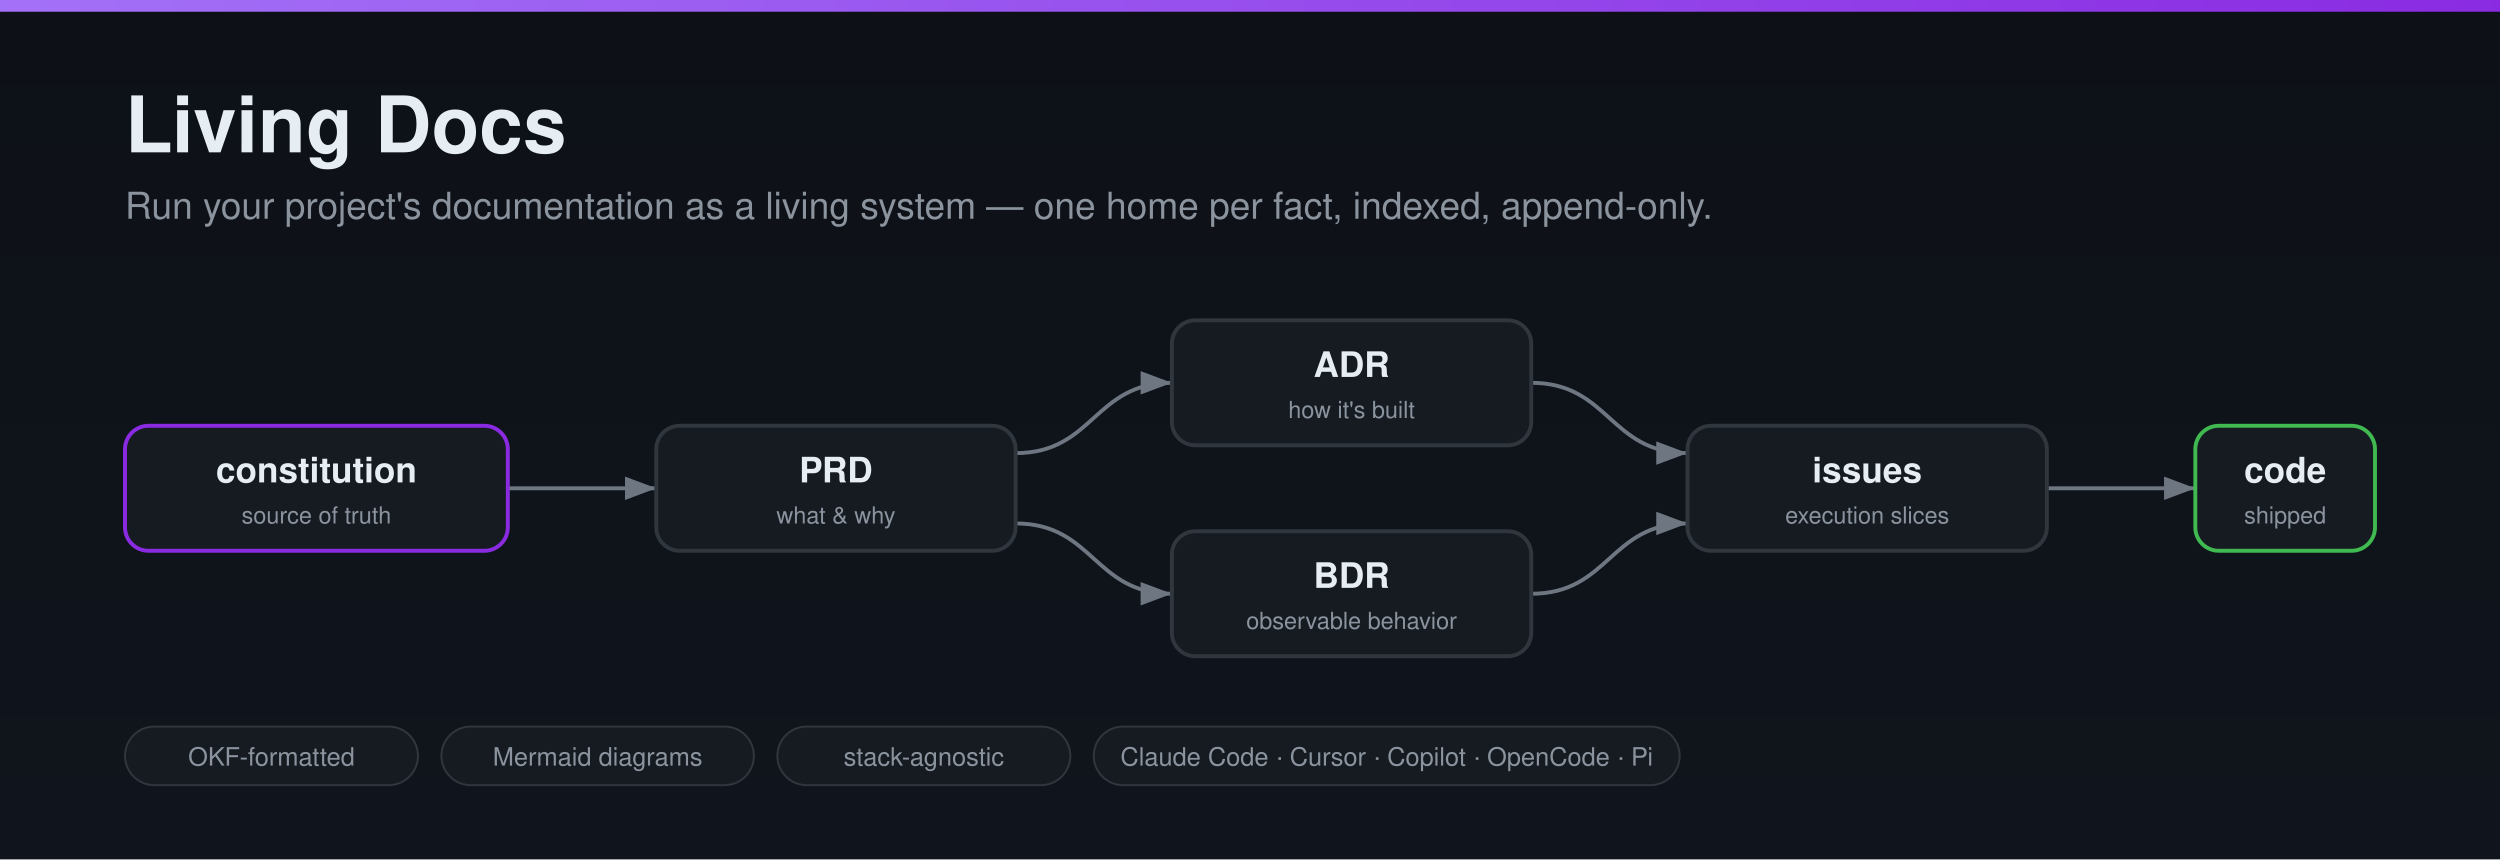
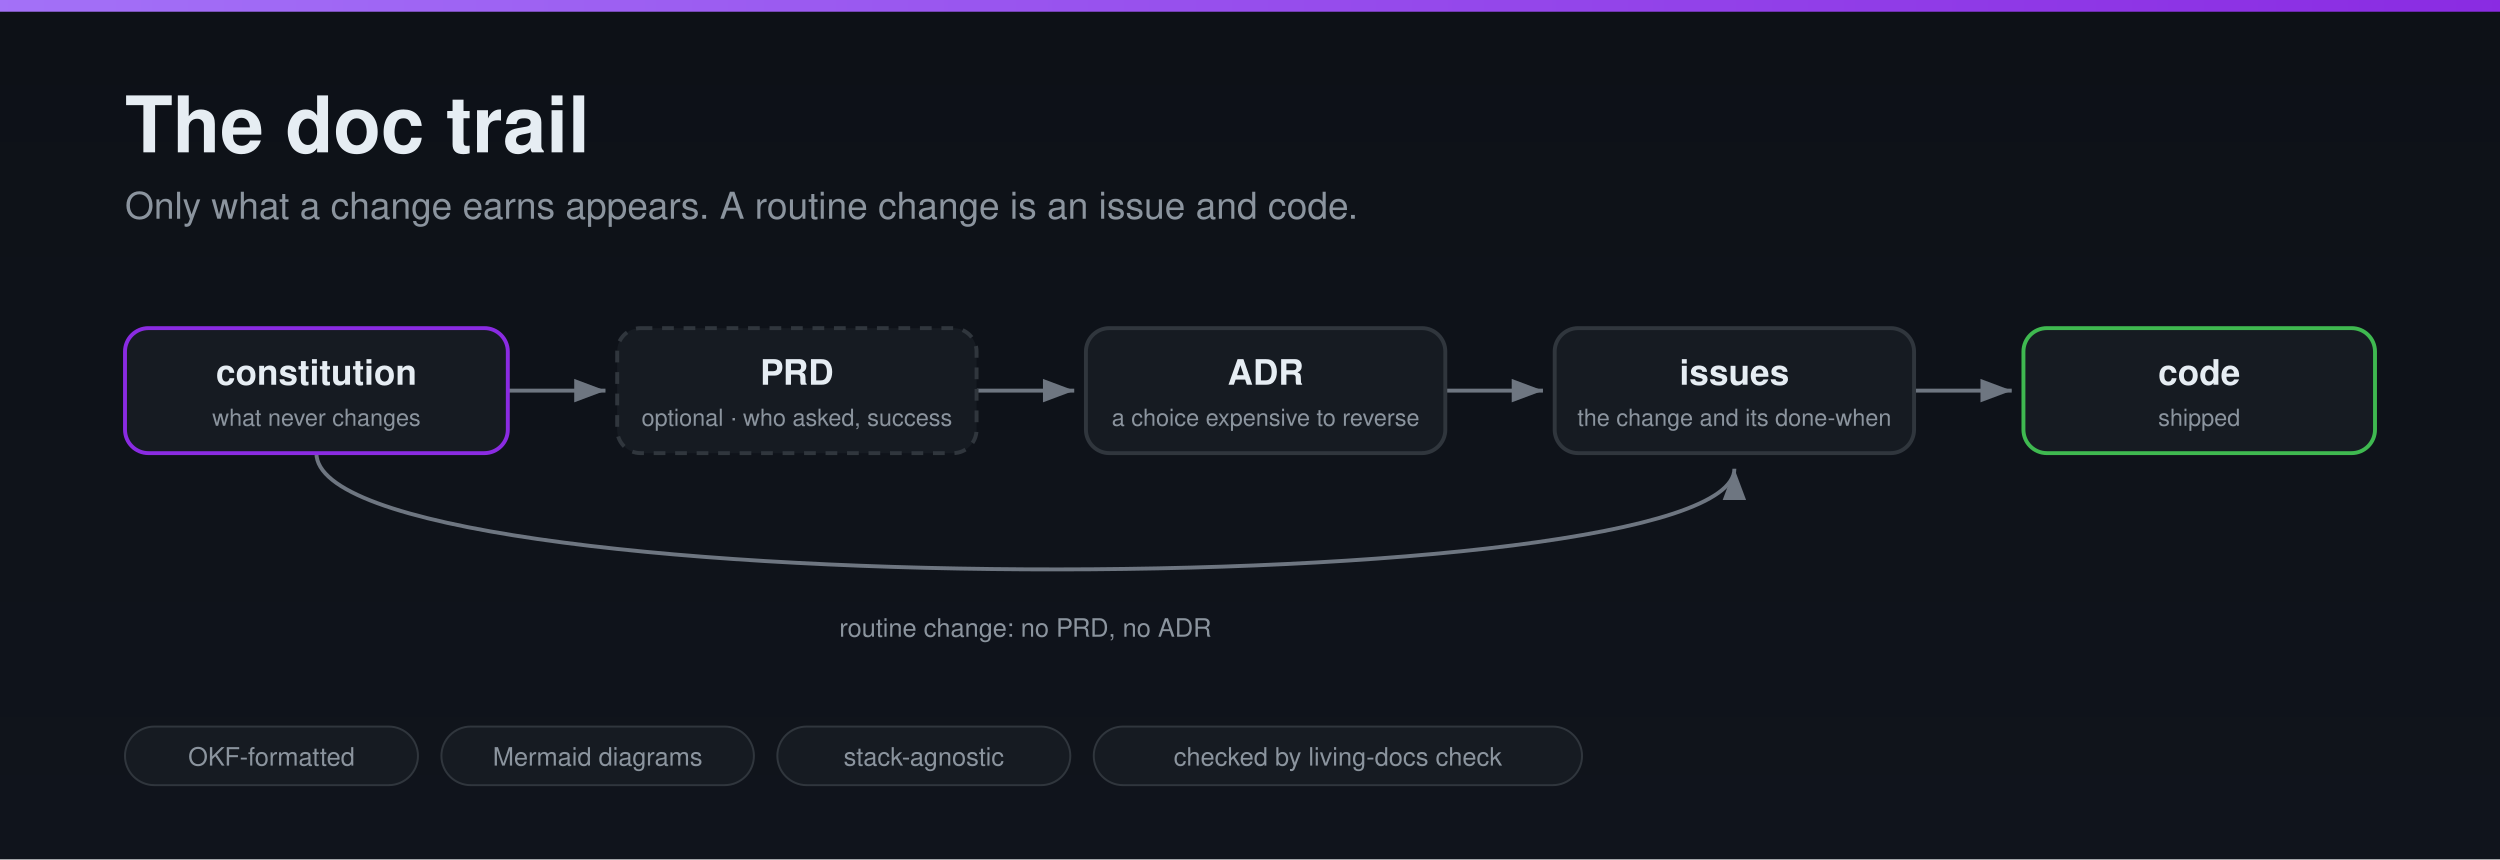
- <svg xmlns="http://www.w3.org/2000/svg" width="1280" height="440" viewBox="0 0 1280 440" font-family="-apple-system, BlinkMacSystemFont, 'Segoe UI', Helvetica, Arial, sans-serif" role="img" aria-label="Living Docs doc trail: constitution to PRD to ADR and BDR to issues to code">
+ <svg xmlns="http://www.w3.org/2000/svg" width="1280" height="440" viewBox="0 0 1280 440" font-family="-apple-system, BlinkMacSystemFont, 'Segoe UI', Helvetica, Arial, sans-serif" role="img" aria-label="Living Docs doc trail: constitution to an optional PRD to ADR to issues to code, with a direct path from constitution to issues for routine changes">
  <defs>
    <linearGradient id="bg" x1="0" y1="0" x2="0" y2="1">
      <stop offset="0" stop-color="#0d1117" />
      <stop offset="1" stop-color="#10141c" />
    </linearGradient>
    <linearGradient id="accent" x1="0" y1="0" x2="1" y2="0">
      <stop offset="0" stop-color="#a371f7" />
      <stop offset="1" stop-color="#8A2BE2" />
    </linearGradient>
    <marker id="arrow" markerWidth="10" markerHeight="10" refX="8" refY="3" orient="auto" markerUnits="strokeWidth">
      <path d="M0,0 L8,3 L0,6 Z" fill="#6e7681" />
    </marker>
  </defs>
  <rect width="1280" height="440" fill="url(#bg)" />
  <rect x="0" y="0" width="1280" height="6" fill="url(#accent)" />
-   <text x="64" y="78" fill="#e6edf3" font-size="40" font-weight="700">Living Docs</text>
-   <text x="64" y="112" fill="#8b949e" font-size="19">Run your project's documentation as a living system — one home per fact, indexed, append-only.</text>
+   <text x="64" y="78" fill="#e6edf3" font-size="40" font-weight="700">The doc trail</text>
+   <text x="64" y="112" fill="#8b949e" font-size="19">Only what a change earns appears. A routine change is an issue and code.</text>
  <g stroke="#6e7681" stroke-width="2" fill="none">
-     <path d="M260,250 H336" marker-end="url(#arrow)" />
-     <path d="M520,232 C560,232 560,196 600,196" marker-end="url(#arrow)" />
-     <path d="M520,268 C560,268 560,304 600,304" marker-end="url(#arrow)" />
-     <path d="M784,196 C824,196 824,232 864,232" marker-end="url(#arrow)" />
-     <path d="M784,304 C824,304 824,268 864,268" marker-end="url(#arrow)" />
-     <path d="M1048,250 H1124" marker-end="url(#arrow)" />
+     <path d="M260,200 H310" marker-end="url(#arrow)" />
+     <path d="M500,200 H550" marker-end="url(#arrow)" />
+     <path d="M740,200 H790" marker-end="url(#arrow)" />
+     <path d="M980,200 H1030" marker-end="url(#arrow)" />
+     <path d="M162,232 C162,310 888,310 888,240" marker-end="url(#arrow)" />
+   </g>
+   <text x="525" y="326" fill="#8b949e" font-size="13" text-anchor="middle">routine change: no PRD, no ADR</text>
+   <g>
+     <rect x="64" y="168" width="196" height="64" rx="12" fill="#161b22" stroke="#8A2BE2" stroke-width="2" />
+     <text x="162" y="197" fill="#e6edf3" font-size="18" font-weight="600" text-anchor="middle">constitution</text>
+     <text x="162" y="218" fill="#8b949e" font-size="12" text-anchor="middle">what never changes</text>
  </g>
  <g>
-     <rect x="64" y="218" width="196" height="64" rx="12" fill="#161b22" stroke="#8A2BE2" stroke-width="2" />
-     <text x="162" y="247" fill="#e6edf3" font-size="18" font-weight="600" text-anchor="middle">constitution</text>
-     <text x="162" y="268" fill="#8b949e" font-size="12" text-anchor="middle">source of truth</text>
+     <rect x="316" y="168" width="184" height="64" rx="12" fill="#161b22" stroke="#30363d" stroke-width="2" stroke-dasharray="6 5" />
+     <text x="408" y="197" fill="#e6edf3" font-size="18" font-weight="600" text-anchor="middle">PRD</text>
+     <text x="408" y="218" fill="#8b949e" font-size="12" text-anchor="middle">optional · who asked, success</text>
  </g>
  <g>
-     <rect x="336" y="218" width="184" height="64" rx="12" fill="#161b22" stroke="#30363d" stroke-width="2" />
-     <text x="428" y="247" fill="#e6edf3" font-size="18" font-weight="600" text-anchor="middle">PRD</text>
-     <text x="428" y="268" fill="#8b949e" font-size="12" text-anchor="middle">what &amp; why</text>
+     <rect x="556" y="168" width="184" height="64" rx="12" fill="#161b22" stroke="#30363d" stroke-width="2" />
+     <text x="648" y="197" fill="#e6edf3" font-size="18" font-weight="600" text-anchor="middle">ADR</text>
+     <text x="648" y="218" fill="#8b949e" font-size="12" text-anchor="middle">a choice expensive to reverse</text>
  </g>
  <g>
-     <rect x="600" y="164" width="184" height="64" rx="12" fill="#161b22" stroke="#30363d" stroke-width="2" />
-     <text x="692" y="193" fill="#e6edf3" font-size="18" font-weight="600" text-anchor="middle">ADR</text>
-     <text x="692" y="214" fill="#8b949e" font-size="12" text-anchor="middle">how it's built</text>
+     <rect x="796" y="168" width="184" height="64" rx="12" fill="#161b22" stroke="#30363d" stroke-width="2" />
+     <text x="888" y="197" fill="#e6edf3" font-size="18" font-weight="600" text-anchor="middle">issues</text>
+     <text x="888" y="218" fill="#8b949e" font-size="12" text-anchor="middle">the change and its done-when</text>
  </g>
  <g>
-     <rect x="600" y="272" width="184" height="64" rx="12" fill="#161b22" stroke="#30363d" stroke-width="2" />
-     <text x="692" y="301" fill="#e6edf3" font-size="18" font-weight="600" text-anchor="middle">BDR</text>
-     <text x="692" y="322" fill="#8b949e" font-size="12" text-anchor="middle">observable behavior</text>
-   </g>
-   <g>
-     <rect x="864" y="218" width="184" height="64" rx="12" fill="#161b22" stroke="#30363d" stroke-width="2" />
-     <text x="956" y="247" fill="#e6edf3" font-size="18" font-weight="600" text-anchor="middle">issues</text>
-     <text x="956" y="268" fill="#8b949e" font-size="12" text-anchor="middle">execution slices</text>
-   </g>
-   <g>
-     <rect x="1124" y="218" width="92" height="64" rx="12" fill="#161b22" stroke="#3fb950" stroke-width="2" />
-     <text x="1170" y="247" fill="#e6edf3" font-size="18" font-weight="600" text-anchor="middle">code</text>
-     <text x="1170" y="268" fill="#8b949e" font-size="12" text-anchor="middle">shipped</text>
+     <rect x="1036" y="168" width="180" height="64" rx="12" fill="#161b22" stroke="#3fb950" stroke-width="2" />
+     <text x="1126" y="197" fill="#e6edf3" font-size="18" font-weight="600" text-anchor="middle">code</text>
+     <text x="1126" y="218" fill="#8b949e" font-size="12" text-anchor="middle">shipped</text>
  </g>
  <g font-size="13" fill="#8b949e">
    <rect x="64" y="372" width="150" height="30" rx="15" fill="#161b22" stroke="#30363d" />
    <text x="139" y="392" text-anchor="middle">OKF-formatted</text>
    <rect x="226" y="372" width="160" height="30" rx="15" fill="#161b22" stroke="#30363d" />
    <text x="306" y="392" text-anchor="middle">Mermaid diagrams</text>
    <rect x="398" y="372" width="150" height="30" rx="15" fill="#161b22" stroke="#30363d" />
    <text x="473" y="392" text-anchor="middle">stack-agnostic</text>
-     <rect x="560" y="372" width="300" height="30" rx="15" fill="#161b22" stroke="#30363d" />
-     <text x="710" y="392" text-anchor="middle">Claude Code · Cursor · Copilot · OpenCode · Pi</text>
+     <rect x="560" y="372" width="250" height="30" rx="15" fill="#161b22" stroke="#30363d" />
+     <text x="685" y="392" text-anchor="middle">checked by living-docs check</text>
  </g>
</svg>
